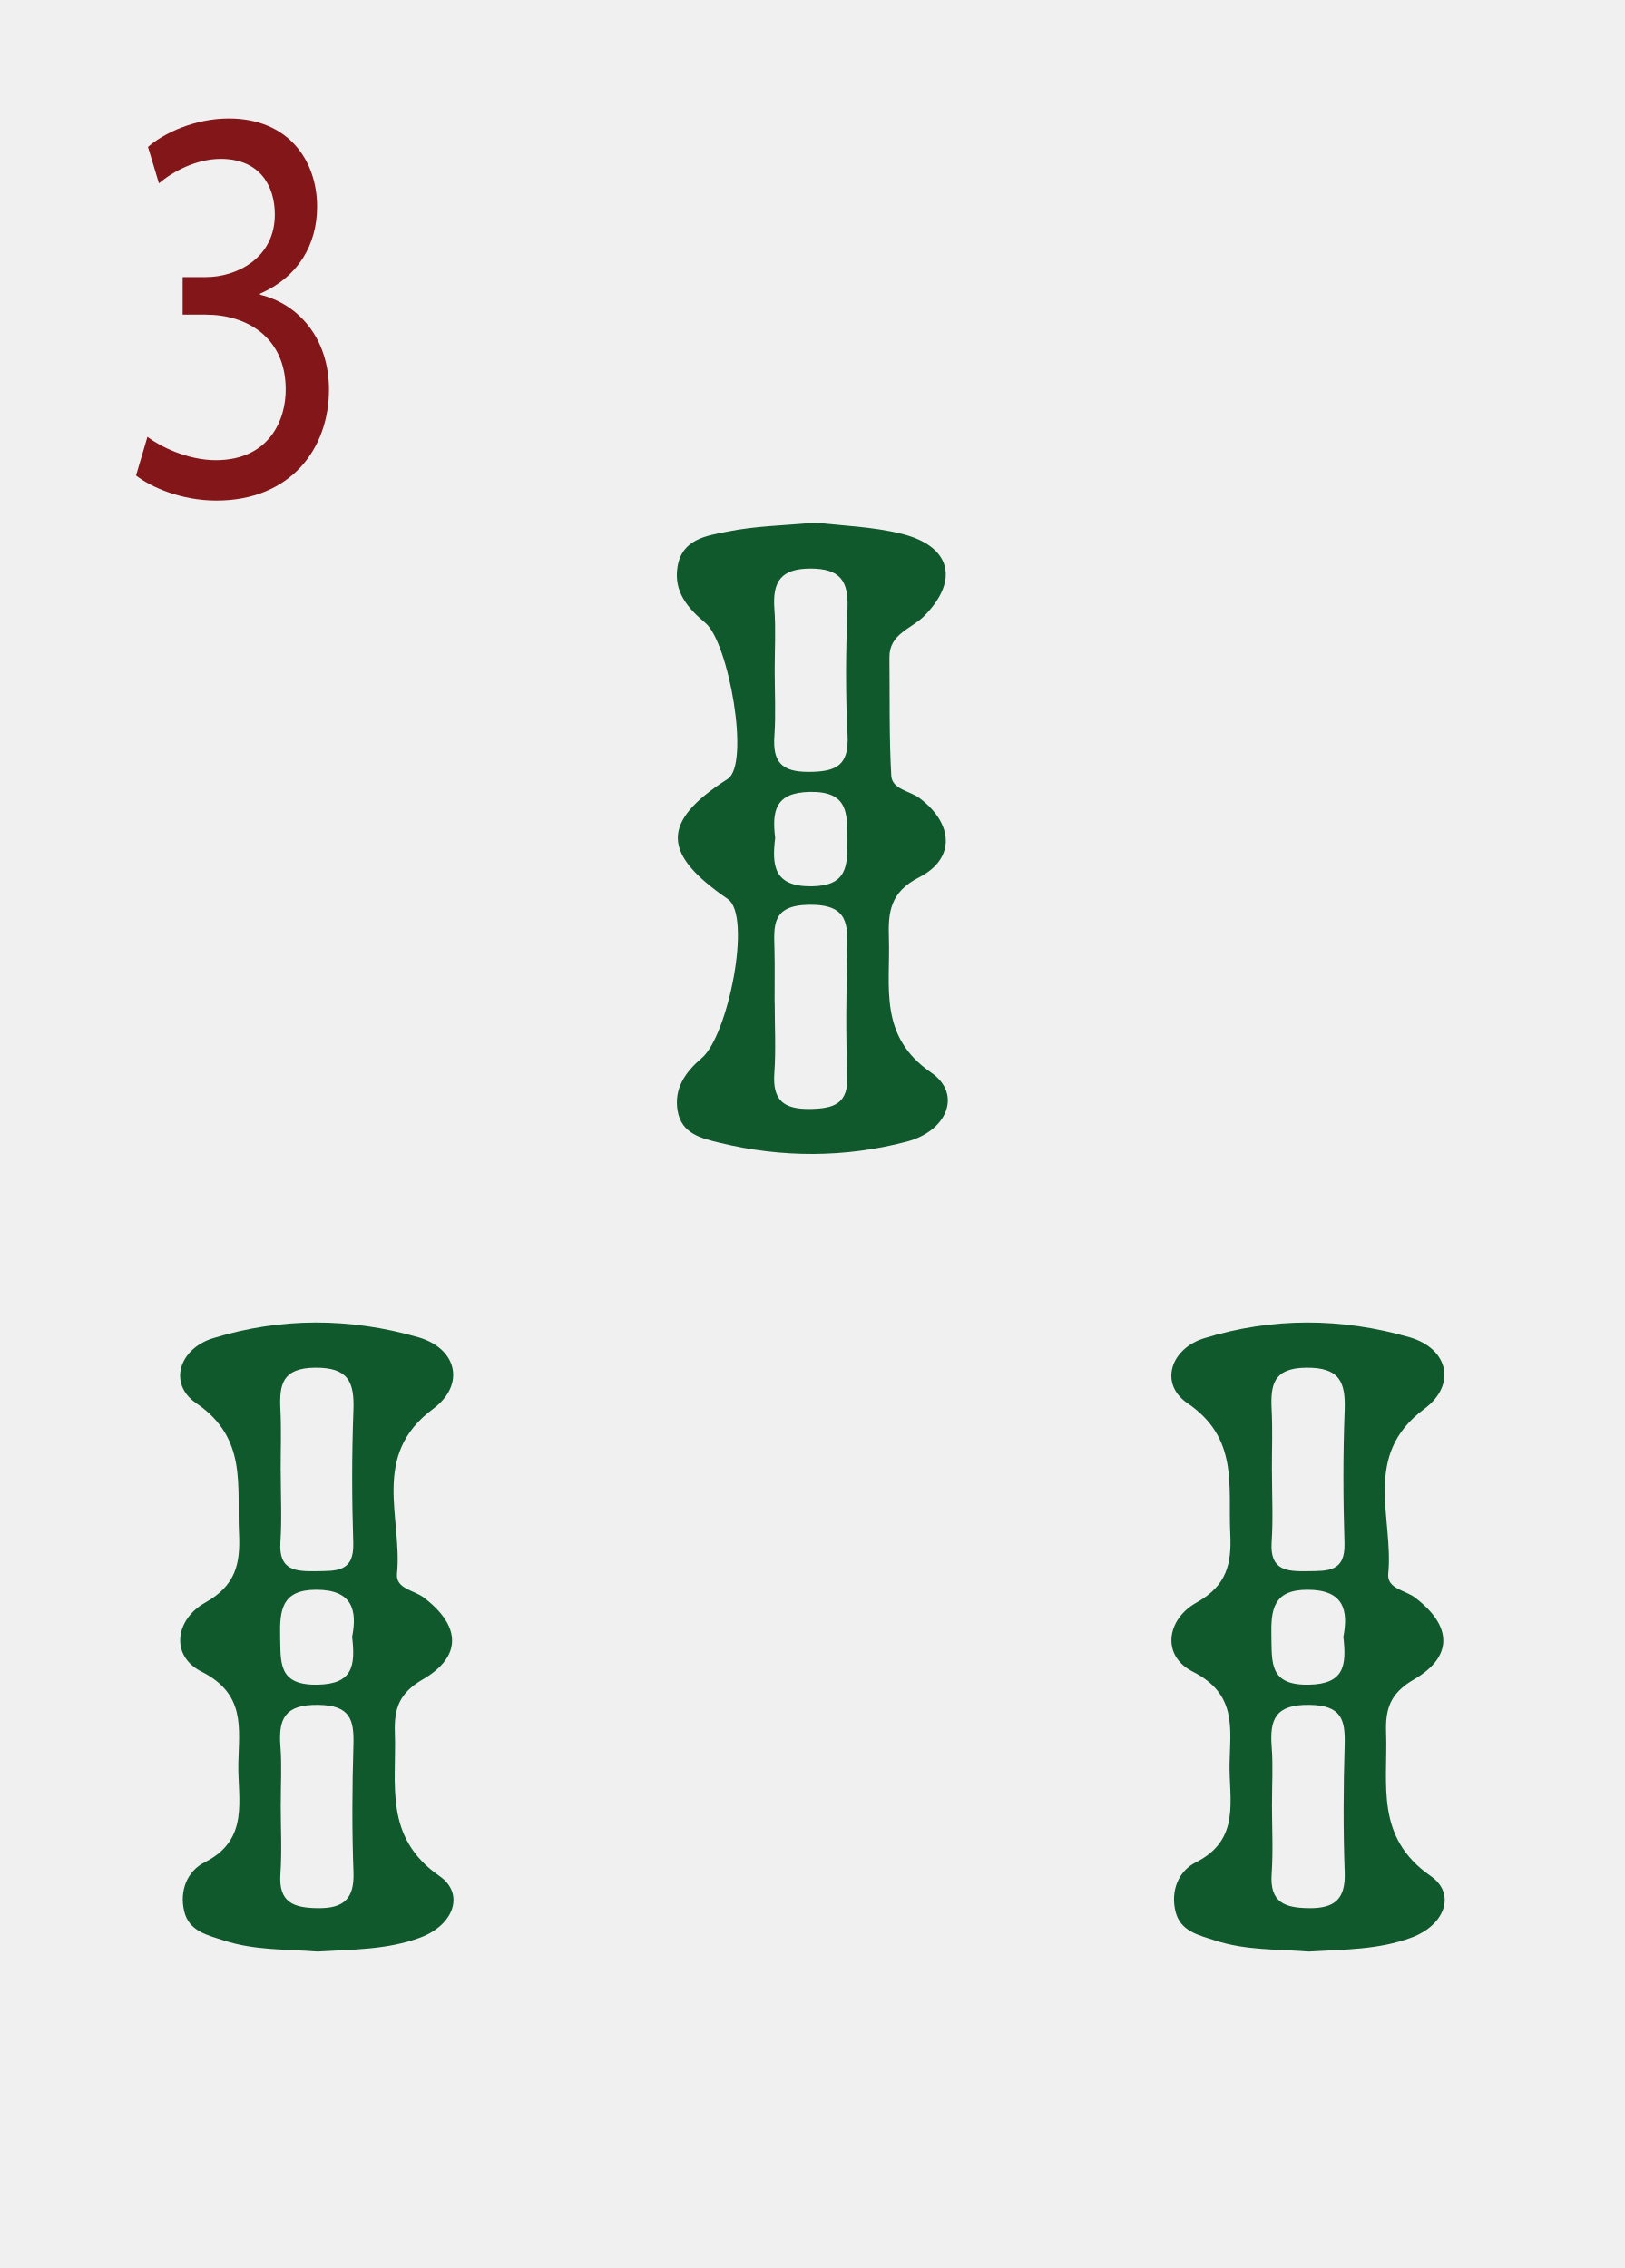
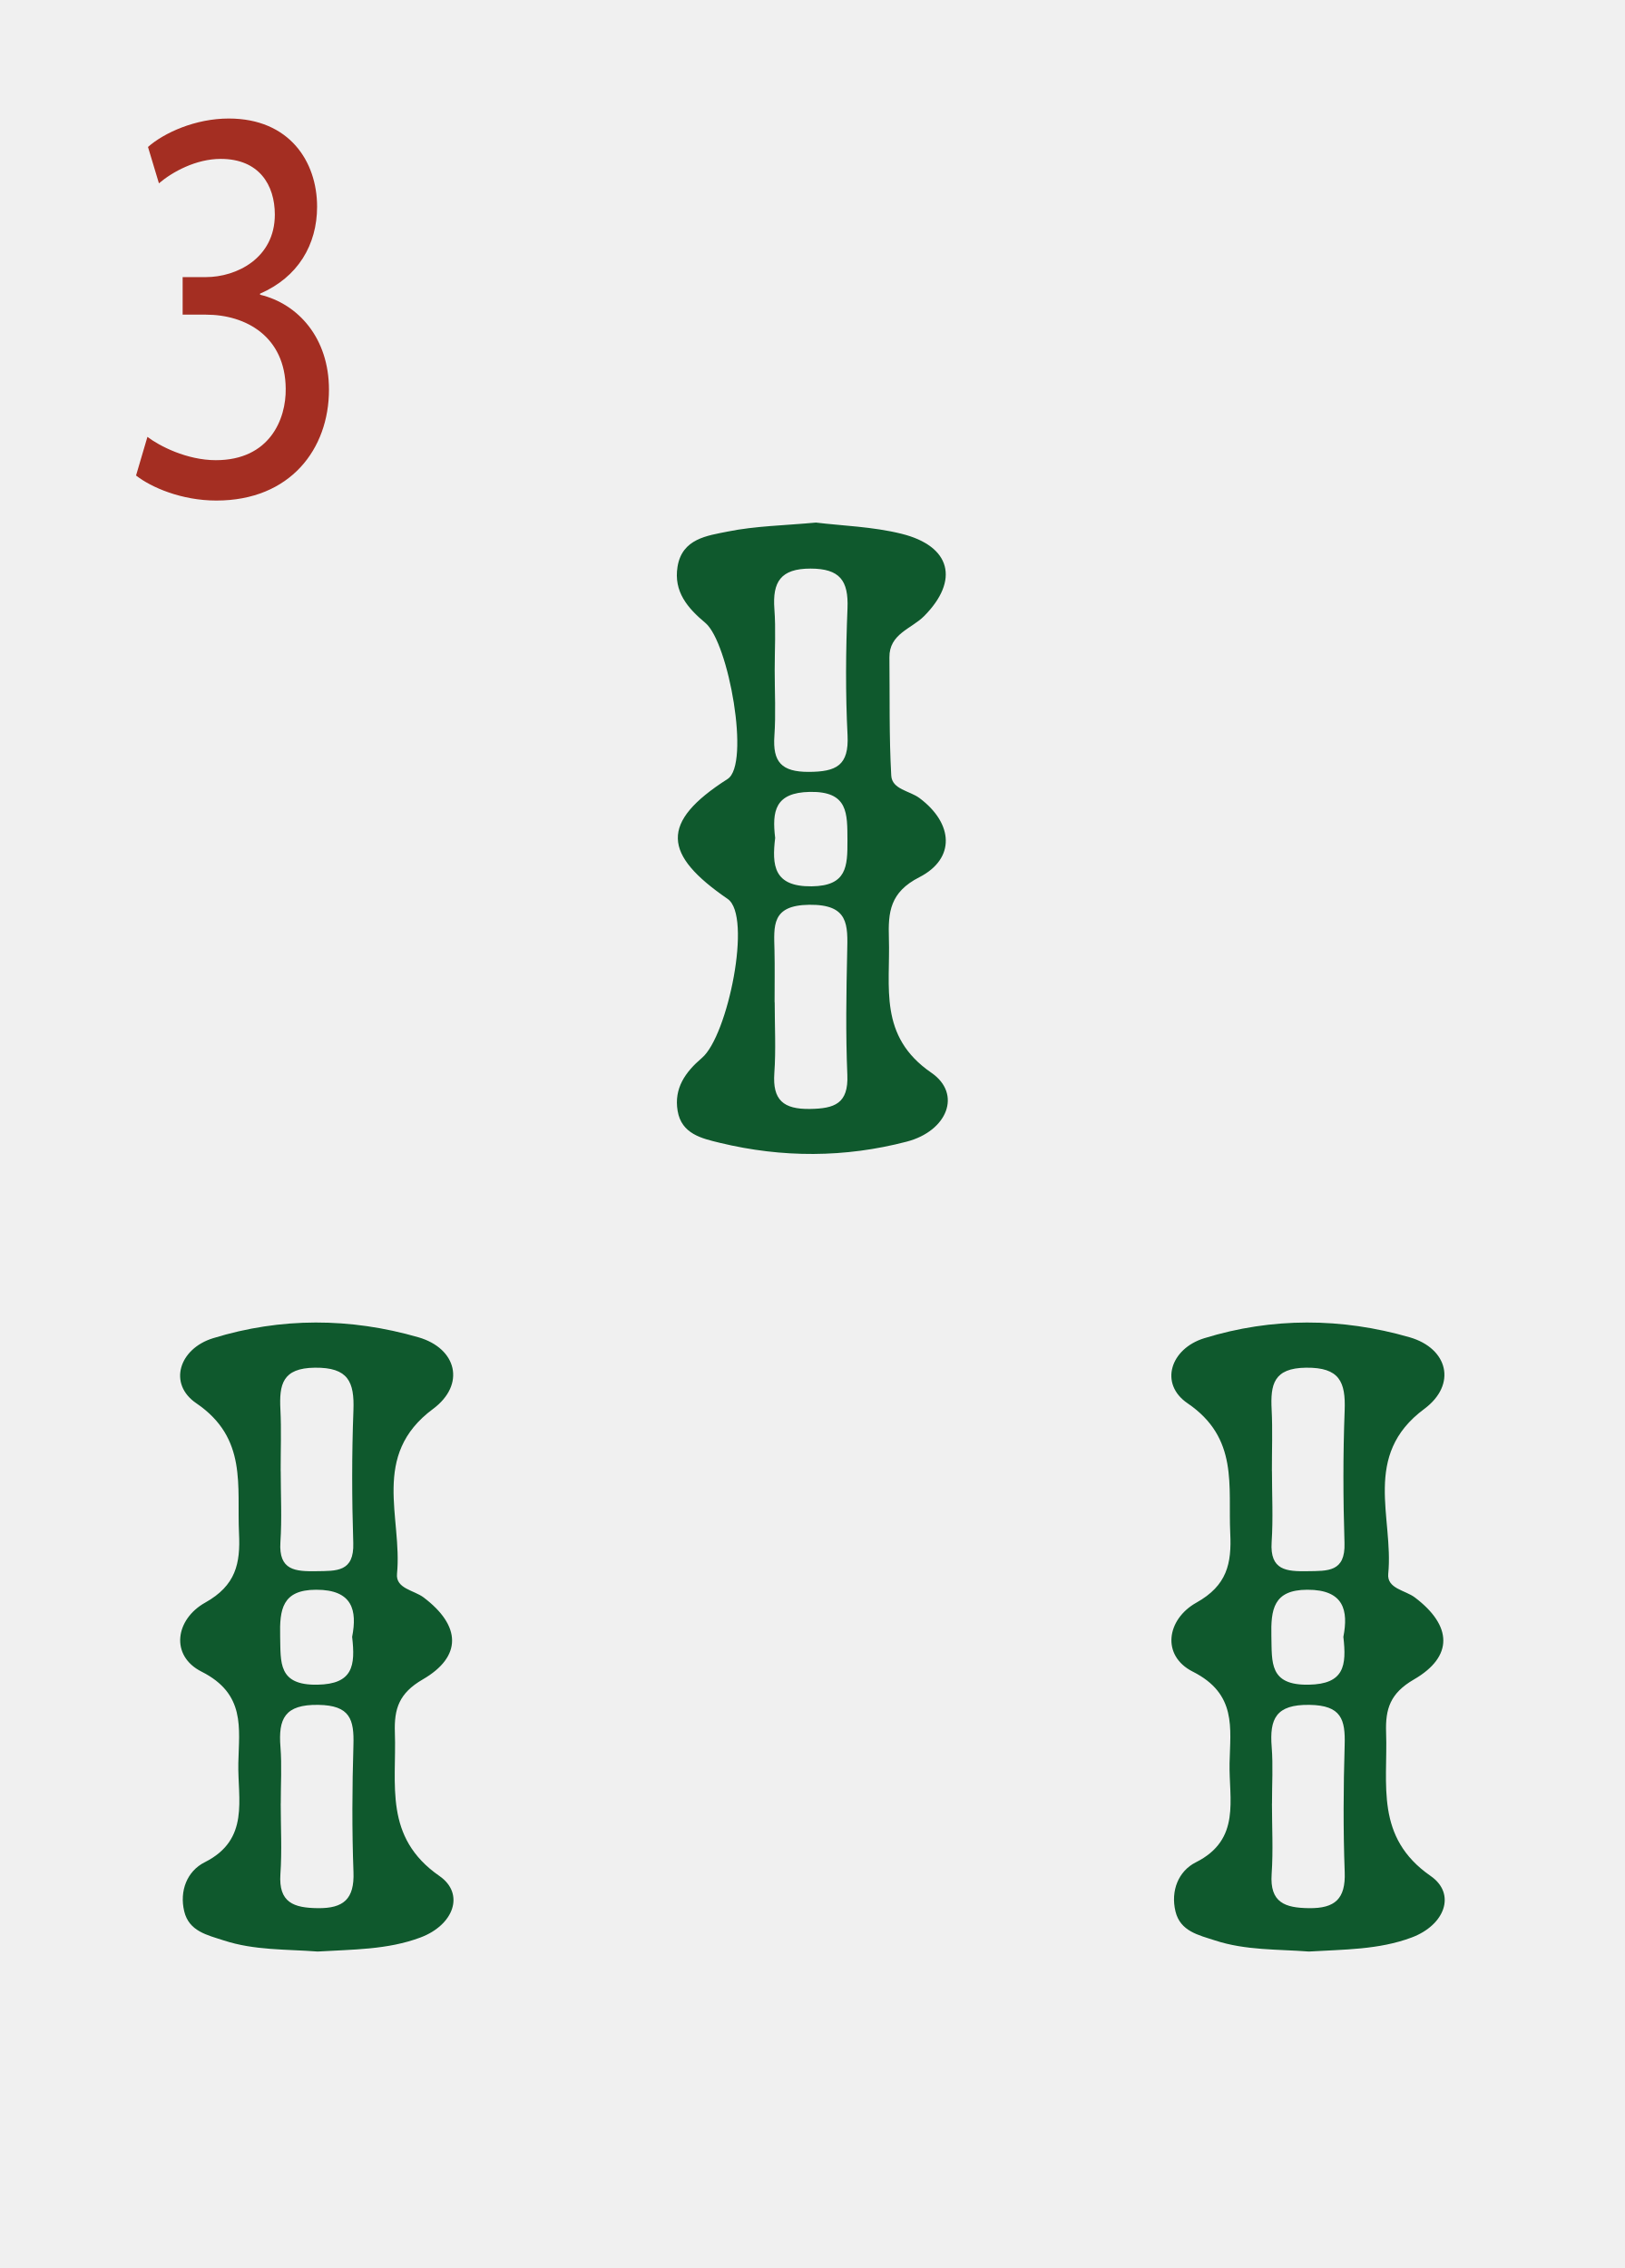
<svg xmlns="http://www.w3.org/2000/svg" id="Layer_1" data-name="Layer 1" viewBox="0 0 310.841 433.986" version="1.1" width="310.841" height="433.986">
  <defs id="defs1">
    <style id="style1">
      .cls-1 {
        fill: #fff;
      }

      .cls-2 {
        fill: #831618;
      }

      .cls-3 {
        fill: #0f592d;
      }
    </style>
  </defs>
  <g id="g2" transform="translate(-69.20996,-26.78989)" style="fill:none">
    <path d="m 380.03,295.57 c 0,-77.84 0.02,-155.7 0,-233.54 0,-10.31 -3.95,-18.92 -11.49,-25.92 -7.18,-6.67 -15.82,-9.34 -25.47,-9.32 -20.07,0.03 -40.14,0.03 -60.21,0.03 -59.06,0 -118.11,-0.02 -177.16,-0.03 -11.34,0 -20.72,4.34 -28.15,12.89 -6.27,7.22 -8.35,15.73 -8.34,25.12 0.08,59.52 0.04,119.04 0.04,178.55 0,49.66 -0.01,99.31 0,148.97 0,11.71 -0.06,23.43 0.17,35.14 0.17,8.21 3.52,15.25 9.04,21.3 8.08,8.86 18.27,11.9 30.02,11.88 72.97,-0.12 145.95,-0.03 218.92,-0.1 7.99,-0.01 16.05,0.84 23.98,-0.63 17.04,-3.17 28.65,-17.63 28.66,-35.57 0.03,-42.93 -0.01,-85.85 -0.01,-128.78 z m -2.43,-51.84 h -0.05 c 0,59.4 0,118.79 0,178.2 0,5.01 -0.29,9.96 -2.06,14.73 -4.8,12.96 -17.23,21.4 -31.66,21.4 -77.27,0 -154.53,-0.02 -231.79,-0.03 -2.55,0 -5.11,0.06 -7.66,-0.03 -18.18,-0.65 -31.86,-14.28 -32.59,-32.44 -0.03,-0.93 -0.02,-1.85 -0.02,-2.78 0,-119.38 0.02,-238.75 -0.03,-358.13 0,-9.73 2.62,-18.27 9.62,-25.26 6.96,-6.93 15.36,-10.01 25.14,-10 56.96,0.06 113.93,0.03 170.89,0.03 22.28,0 44.55,-0.09 66.82,0.03 16.55,0.09 29.64,10.91 32.75,26.74 0.84,4.24 0.62,8.55 0.63,12.84 0,58.24 0,116.48 0,174.72 z" id="path1" style="fill:none" />
    <path class="cls-1" d="m 377.6,243.73 h -0.05 c 0,59.4 0,118.79 0,178.2 0,5.01 -0.29,9.96 -2.06,14.73 -4.8,12.96 -17.23,21.4 -31.66,21.4 -77.27,0 -154.53,-0.02 -231.79,-0.03 -2.55,0 -5.11,0.06 -7.66,-0.03 -18.18,-0.65 -31.86,-14.28 -32.59,-32.44 -0.03,-0.93 -0.02,-1.85 -0.02,-2.78 0,-119.38 0.02,-238.75 -0.03,-358.13 0,-9.73 2.62,-18.27 9.62,-25.26 6.96,-6.93 15.36,-10.01 25.14,-10 56.96,0.06 113.93,0.03 170.89,0.03 22.28,0 44.55,-0.09 66.82,0.03 16.55,0.09 29.64,10.91 32.75,26.74 0.84,4.24 0.62,8.55 0.63,12.84 0,58.24 0,116.48 0,174.72 z" id="path2" style="fill:none" />
  </g>
-   <path class="cls-2" d="m 49.756,56.414 v -0.223 c 7.268,-3.156 10.912,-9.361 10.912,-16.649 0,-8.596 -5.27,-16.862 -16.904,-16.862 -6.364,0 -12.367,2.72 -15.449,5.44 l 2.093,6.959 c 2.55,-2.178 7.087,-4.675 11.815,-4.675 7.363,0 10.359,5.004 10.359,10.657 0,8.373 -7.363,11.964 -13.186,11.964 h -4.452 v 7.183 h 4.452 c 7.724,0 15.183,4.239 15.268,14.142 0.096,5.876 -3.092,13.706 -13.366,13.706 -5.546,0 -10.816,-2.72 -13.09,-4.462 l -2.178,7.395 c 2.911,2.284 8.723,4.792 15.364,4.792 14.184,0 21.547,-9.902 21.547,-21.218 0,-9.903 -5.907,-16.426 -13.186,-18.169 z" id="path3" style="stroke-width:1.062" />
+   <path class="cls-2" d="m 49.756,56.414 v -0.223 c 7.268,-3.156 10.912,-9.361 10.912,-16.649 0,-8.596 -5.27,-16.862 -16.904,-16.862 -6.364,0 -12.367,2.72 -15.449,5.44 l 2.093,6.959 c 2.55,-2.178 7.087,-4.675 11.815,-4.675 7.363,0 10.359,5.004 10.359,10.657 0,8.373 -7.363,11.964 -13.186,11.964 h -4.452 v 7.183 h 4.452 c 7.724,0 15.183,4.239 15.268,14.142 0.096,5.876 -3.092,13.706 -13.366,13.706 -5.546,0 -10.816,-2.72 -13.09,-4.462 l -2.178,7.395 c 2.911,2.284 8.723,4.792 15.364,4.792 14.184,0 21.547,-9.902 21.547,-21.218 0,-9.903 -5.907,-16.426 -13.186,-18.169 z" id="path3" style="fill:#a42e22;fill-opacity:1;stroke-width:1.062" />
  <g id="g7" transform="translate(-69.20996,-26.78989)">
    <path class="cls-3" d="m 225.37,126.79 c 4.99,0.61 10.79,0.77 16.29,2.13 9.53,2.35 11.14,8.93 4.36,15.76 -2.43,2.45 -6.7,3.38 -6.64,7.92 0.08,7.53 -0.07,15.08 0.35,22.59 0.15,2.67 3.53,2.91 5.4,4.31 6.49,4.84 6.95,11.58 -0.03,15.15 -5.63,2.87 -5.98,6.69 -5.82,11.7 0.3,9.29 -2.06,18.71 8.11,25.7 5.92,4.07 3.06,11.16 -4.68,13.19 -11.85,3.1 -23.85,3.12 -35.78,0.23 -3.47,-0.84 -7.33,-1.7 -8.07,-6.11 -0.73,-4.32 1.47,-7.43 4.65,-10.14 4.94,-4.19 9.67,-27.16 4.92,-30.42 -12.33,-8.47 -13.08,-14.6 -0.01,-22.95 4.38,-2.8 0.2,-26.14 -4.25,-29.86 -3.4,-2.84 -6.1,-5.98 -5.33,-10.75 0.87,-5.4 5.71,-5.95 9.62,-6.74 5.28,-1.07 10.76,-1.15 16.92,-1.72 z m -7.94,28.23 c 0,4.2 0.23,8.42 -0.06,12.6 -0.34,4.95 1.34,6.89 6.59,6.87 5.23,-0.02 7.7,-1.2 7.41,-7 -0.41,-8.08 -0.34,-16.21 -0.01,-24.3 0.21,-5.3 -1.46,-7.59 -7.07,-7.6 -5.74,0 -7.3,2.56 -6.92,7.73 0.29,3.88 0.06,7.8 0.06,11.7 z m 0,63.55 c 0,4.53 0.25,9.07 -0.07,13.58 -0.36,5.16 1.75,6.91 6.81,6.84 4.69,-0.07 7.39,-1 7.16,-6.5 -0.33,-7.84 -0.2,-15.7 -0.03,-23.54 0.12,-5.2 0.33,-9.12 -7.26,-9.03 -7.26,0.09 -6.76,4.01 -6.65,8.69 0.08,3.32 0.01,6.64 0.02,9.96 z m 0.09,-31.44 c -0.63,5.24 -0.31,9.35 6.99,9.26 6.72,-0.08 6.86,-3.79 6.84,-8.76 -0.03,-5.16 0.2,-9.44 -7.19,-9.31 -6.71,0.12 -7.25,3.74 -6.64,8.81 z" id="path4" />
    <g id="g6">
      <path class="cls-3" d="m 129.98,400.22 c -6.01,-0.46 -12.08,-0.2 -17.94,-2.12 -3.19,-1.04 -6.66,-1.75 -7.58,-5.56 -0.95,-3.94 0.56,-7.72 3.91,-9.4 8.69,-4.36 6.29,-12.07 6.44,-18.99 0.14,-6.7 1.41,-13.23 -7.04,-17.49 -6.06,-3.06 -5,-10.02 0.69,-13.2 5.88,-3.29 6.76,-7.48 6.48,-13.27 -0.43,-9.07 1.65,-18.2 -8.18,-24.89 -5.42,-3.69 -3.3,-10.43 3.21,-12.44 12.99,-4.01 26.27,-3.94 39.29,-0.18 7.35,2.12 9.1,9.04 2.79,13.72 -11.98,8.88 -5.82,20.83 -6.88,31.52 -0.29,2.87 3.26,3.15 5.1,4.55 7.13,5.39 7.43,11.28 -0.19,15.69 -4.52,2.62 -5.48,5.6 -5.32,10.17 0.35,9.9 -2.18,20.01 8.52,27.43 4.93,3.42 2.73,9.39 -3.62,11.77 -6.34,2.38 -13.04,2.28 -19.67,2.69 z m -7.06,-28.33 c 0,4.5 0.25,9.02 -0.06,13.5 -0.38,5.48 2.56,6.48 7.16,6.53 4.96,0.06 7.01,-1.78 6.82,-6.89 -0.3,-8.09 -0.25,-16.21 -0.01,-24.3 0.15,-4.92 -0.63,-7.62 -6.71,-7.71 -6.46,-0.1 -7.68,2.67 -7.25,8.07 0.28,3.58 0.05,7.2 0.06,10.8 z m 0,-63.59 c 0,4.53 0.24,9.07 -0.06,13.58 -0.36,5.44 2.87,5.62 6.88,5.56 3.84,-0.06 7.24,0.19 7.06,-5.39 -0.27,-8.45 -0.29,-16.91 0.03,-25.36 0.21,-5.49 -0.99,-8.26 -7.38,-8.19 -6.24,0.07 -6.83,3.23 -6.59,8.02 0.2,3.92 0.04,7.85 0.05,11.77 z m 13.67,31.67 c 0.96,-4.96 0.14,-9 -6.9,-8.98 -6.51,0.01 -6.99,3.8 -6.88,8.88 0.12,5.05 -0.44,9.42 7.14,9.29 6.78,-0.12 7.28,-3.61 6.63,-9.18 z" id="path5" />
      <path class="cls-3" d="m 319.63,400.22 c -6.01,-0.46 -12.08,-0.2 -17.94,-2.12 -3.19,-1.04 -6.66,-1.75 -7.58,-5.56 -0.95,-3.94 0.56,-7.72 3.91,-9.4 8.69,-4.36 6.29,-12.07 6.44,-18.99 0.14,-6.7 1.41,-13.23 -7.04,-17.49 -6.06,-3.06 -5,-10.02 0.69,-13.2 5.88,-3.29 6.76,-7.48 6.48,-13.27 -0.43,-9.07 1.65,-18.2 -8.18,-24.89 -5.42,-3.69 -3.3,-10.43 3.21,-12.44 12.99,-4.01 26.27,-3.94 39.29,-0.18 7.35,2.12 9.1,9.04 2.79,13.72 -11.98,8.88 -5.82,20.83 -6.88,31.52 -0.29,2.87 3.26,3.15 5.1,4.55 7.13,5.39 7.43,11.28 -0.19,15.69 -4.52,2.62 -5.48,5.6 -5.32,10.17 0.35,9.9 -2.18,20.01 8.52,27.43 4.93,3.42 2.73,9.39 -3.62,11.77 -6.34,2.38 -13.04,2.28 -19.67,2.69 z m -7.06,-28.33 c 0,4.5 0.25,9.02 -0.06,13.5 -0.38,5.48 2.56,6.48 7.16,6.53 4.96,0.06 7.01,-1.78 6.82,-6.89 -0.3,-8.09 -0.25,-16.21 -0.01,-24.3 0.15,-4.92 -0.63,-7.62 -6.71,-7.71 -6.46,-0.1 -7.68,2.67 -7.25,8.07 0.28,3.58 0.05,7.2 0.06,10.8 z m 0,-63.59 c 0,4.53 0.24,9.07 -0.06,13.58 -0.36,5.44 2.87,5.62 6.88,5.56 3.84,-0.06 7.24,0.19 7.06,-5.39 -0.27,-8.45 -0.29,-16.91 0.03,-25.36 0.21,-5.49 -0.99,-8.26 -7.38,-8.19 -6.24,0.07 -6.83,3.23 -6.59,8.02 0.2,3.92 0.04,7.85 0.05,11.77 z m 13.67,31.67 c 0.96,-4.96 0.14,-9 -6.9,-8.98 -6.51,0.01 -6.99,3.8 -6.88,8.88 0.12,5.05 -0.44,9.42 7.14,9.29 6.78,-0.12 7.28,-3.61 6.63,-9.18 z" id="path6" />
    </g>
  </g>
</svg>
